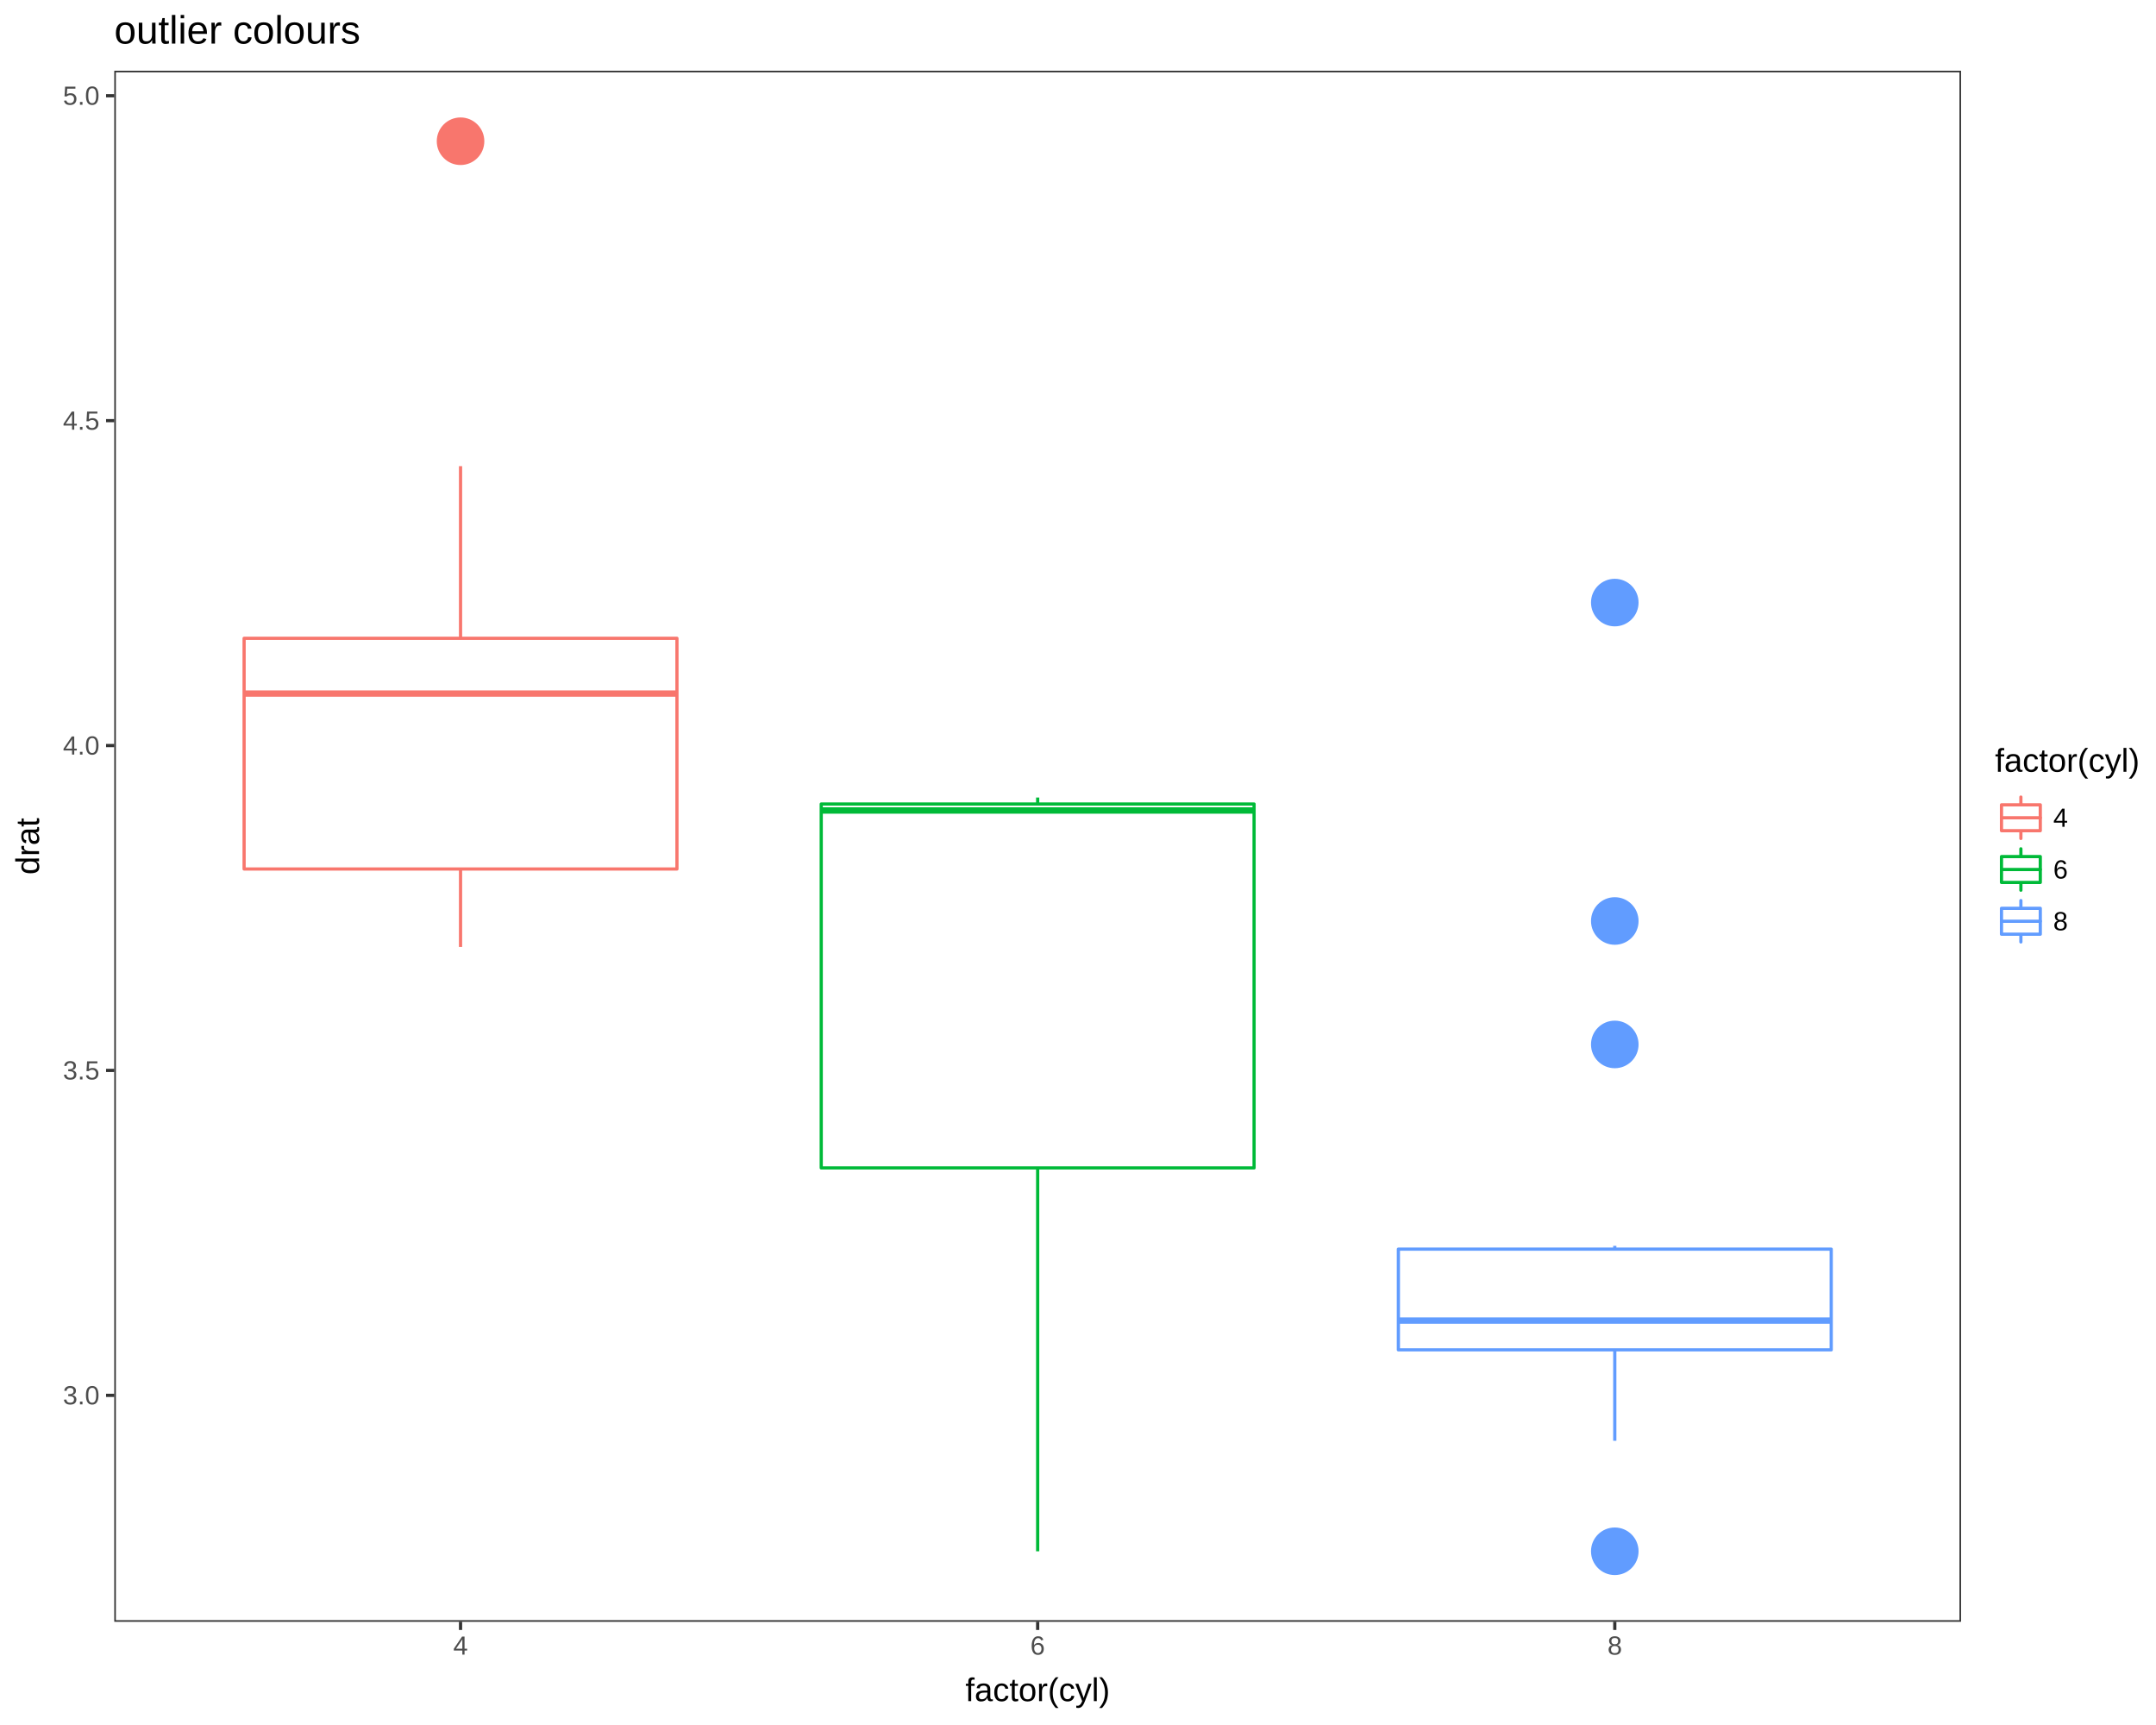
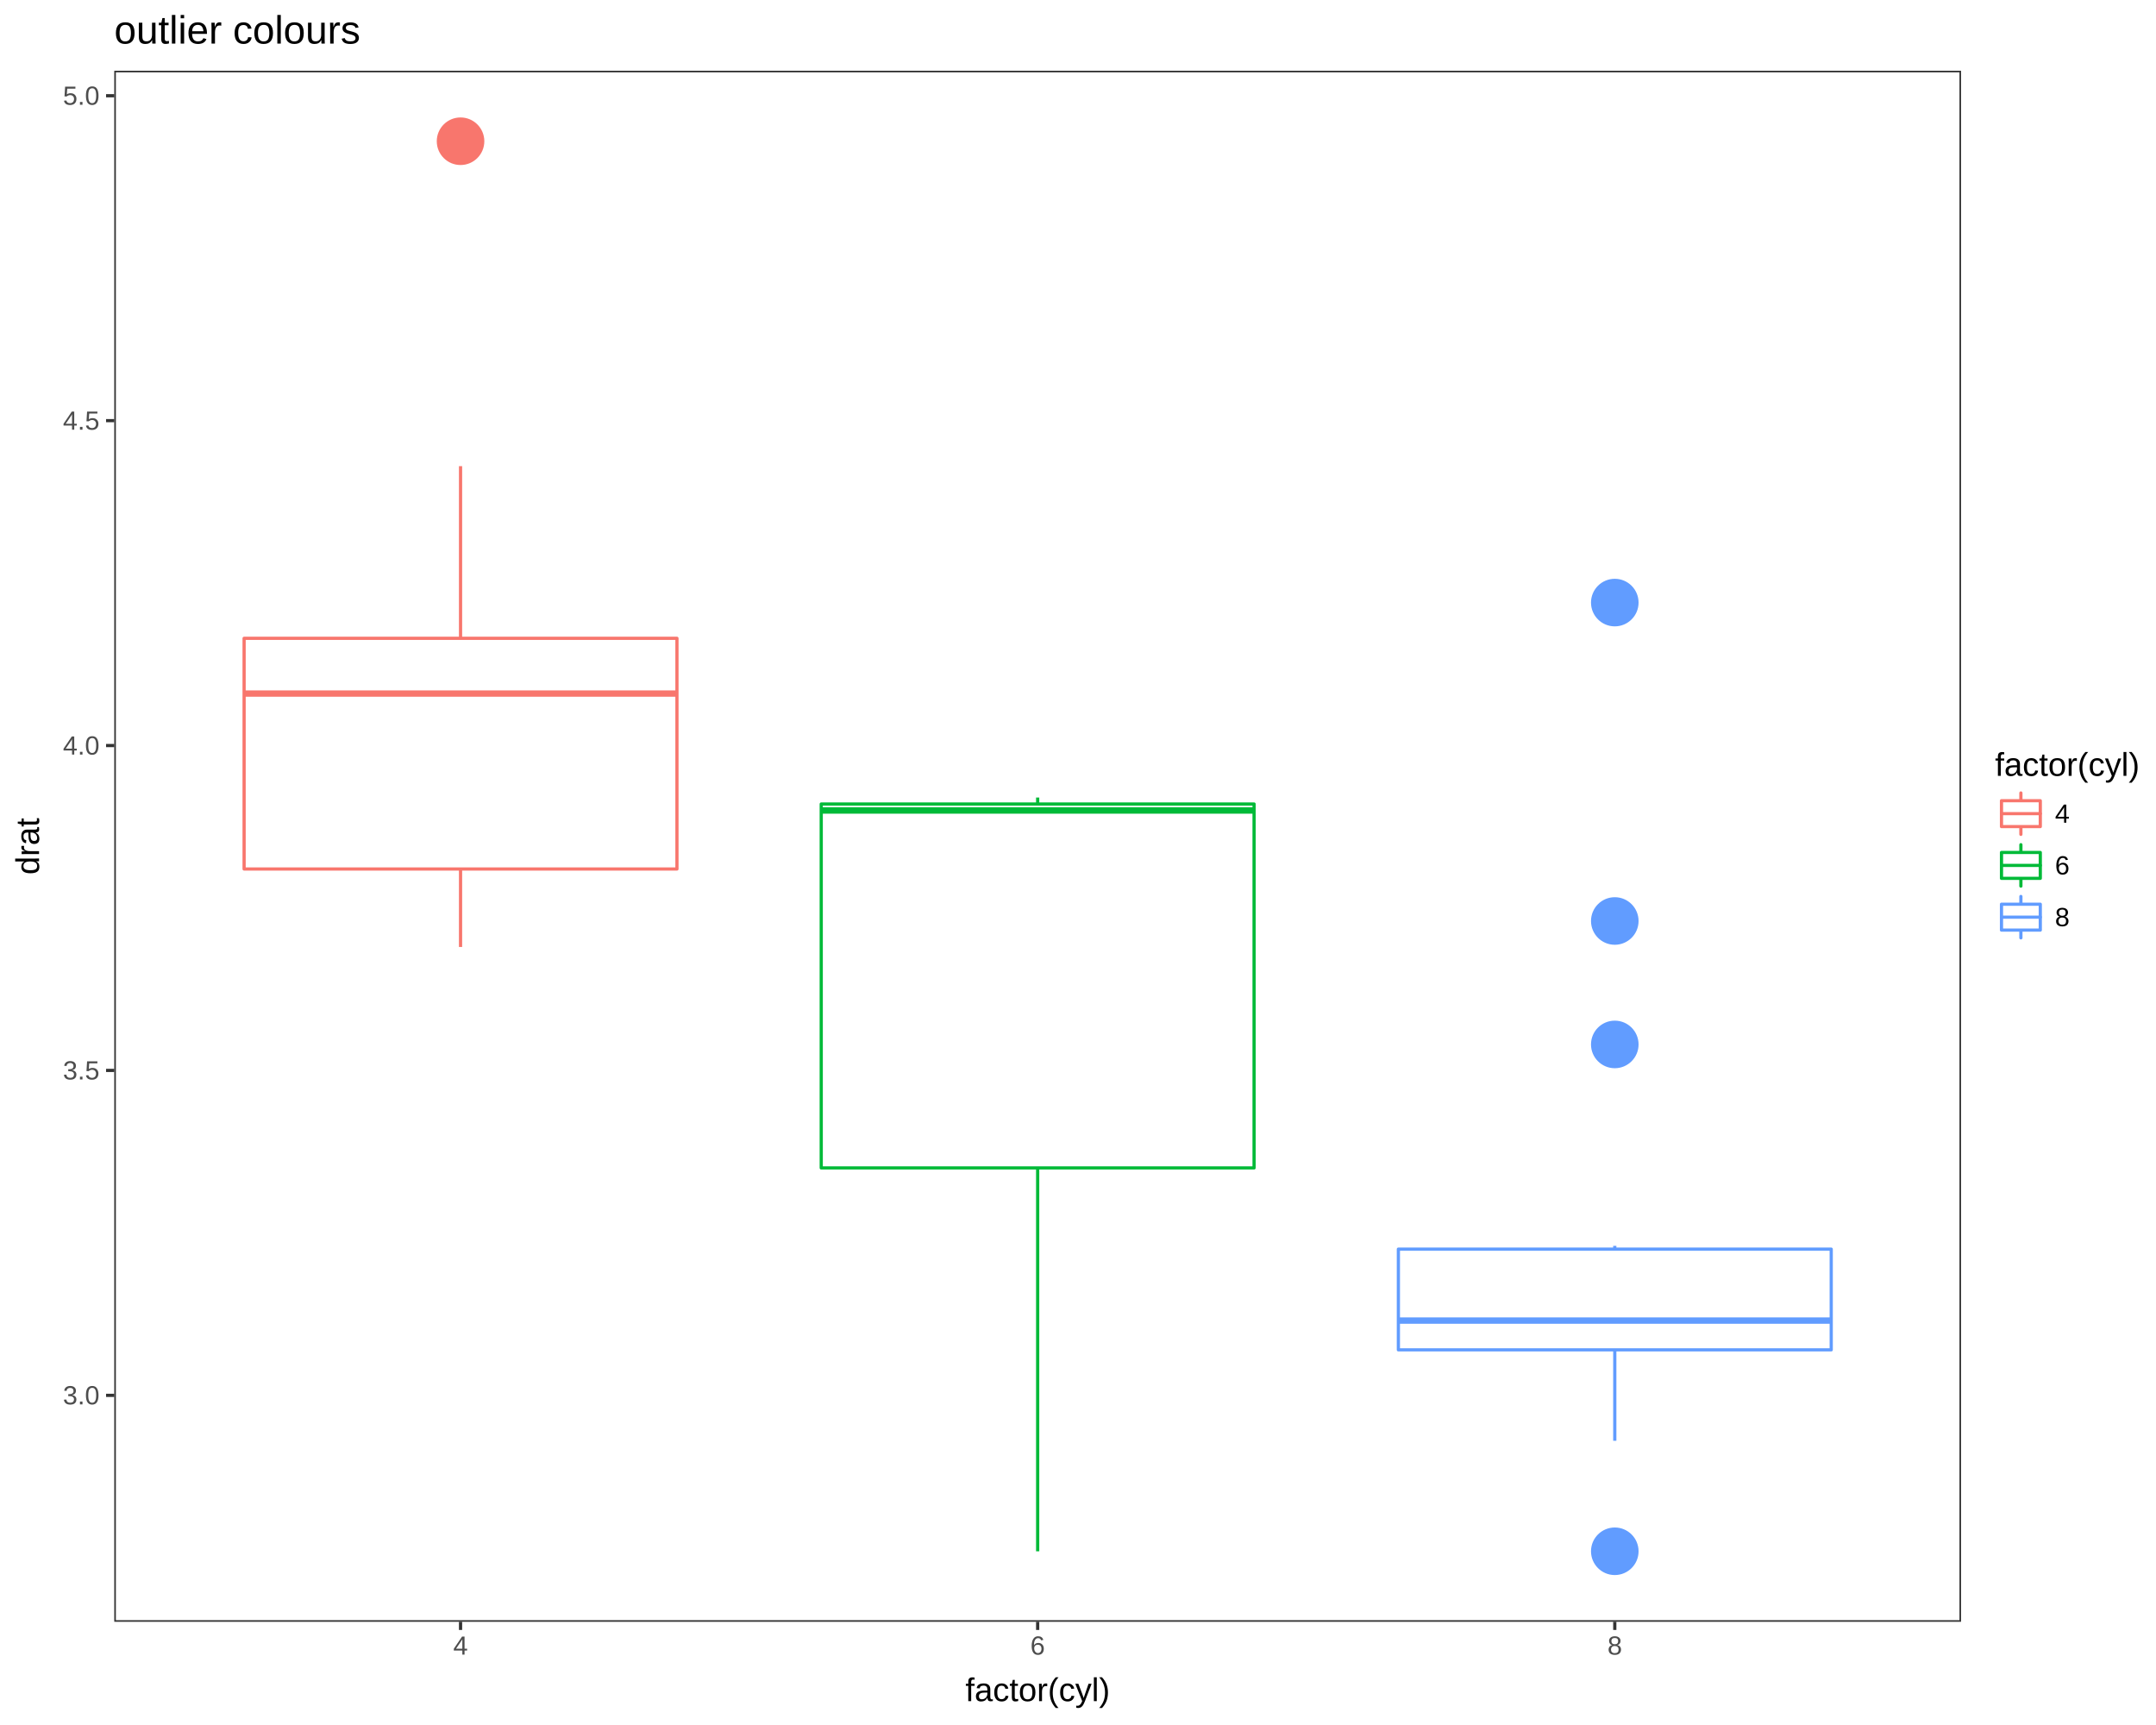
<svg xmlns="http://www.w3.org/2000/svg" viewBox="0 0 720.00 576.00">
  <defs>
    <style type="text/css">
    line, polyline, polygon, path, rect, circle {
      fill: none;
      stroke: #000000;
      stroke-linecap: round;
      stroke-linejoin: round;
      stroke-miterlimit: 10.00;
    }
  </style>
  </defs>
  <rect width="100%" height="100%" style="stroke: none; fill: #FFFFFF;" />
  <rect x="0.00" y="0.00" width="720.00" height="576.00" style="stroke-width: 1.07; stroke: #FFFFFF; fill: #FFFFFF;" />
  <defs>
    <clipPath id="cpMzguMTZ8NjU0LjkwfDU0MS41M3wyMy42Mg==">
      <rect x="38.16" y="23.62" width="616.74" height="517.91" />
    </clipPath>
  </defs>
  <rect x="38.16" y="23.62" width="616.74" height="517.91" style="stroke-width: 1.07; stroke: none; fill: #FFFFFF;" clip-path="url(#cpMzguMTZ8NjU0LjkwfDU0MS41M3wyMy42Mg==)" />
  <circle cx="153.80" cy="47.16" r="5.69pt" style="stroke-width: 0.71; stroke: #F8766D; fill: #F8766D;" clip-path="url(#cpMzguMTZ8NjU0LjkwfDU0MS41M3wyMy42Mg==)" />
  <line x1="153.80" y1="213.14" x2="153.80" y2="155.65" style="stroke-width: 1.07; stroke: #F8766D; stroke-linecap: butt;" clip-path="url(#cpMzguMTZ8NjU0LjkwfDU0MS41M3wyMy42Mg==)" />
  <line x1="153.80" y1="290.17" x2="153.80" y2="316.21" style="stroke-width: 1.07; stroke: #F8766D; stroke-linecap: butt;" clip-path="url(#cpMzguMTZ8NjU0LjkwfDU0MS41M3wyMy42Mg==)" />
  <polygon points="81.52,213.14 81.52,290.17 226.07,290.17 226.07,213.14 81.52,213.14 " style="stroke-width: 1.07; stroke: #F8766D; fill: #FFFFFF;" clip-path="url(#cpMzguMTZ8NjU0LjkwfDU0MS41M3wyMy42Mg==)" />
  <line x1="81.52" y1="231.59" x2="226.07" y2="231.59" style="stroke-width: 2.13; stroke: #F8766D; stroke-linecap: butt;" clip-path="url(#cpMzguMTZ8NjU0LjkwfDU0MS41M3wyMy42Mg==)" />
  <line x1="346.53" y1="268.47" x2="346.53" y2="266.30" style="stroke-width: 1.07; stroke: #00BA38; stroke-linecap: butt;" clip-path="url(#cpMzguMTZ8NjU0LjkwfDU0MS41M3wyMy42Mg==)" />
  <line x1="346.53" y1="389.98" x2="346.53" y2="517.99" style="stroke-width: 1.07; stroke: #00BA38; stroke-linecap: butt;" clip-path="url(#cpMzguMTZ8NjU0LjkwfDU0MS41M3wyMy42Mg==)" />
  <polygon points="274.25,268.47 274.25,389.98 418.80,389.98 418.80,268.47 274.25,268.47 " style="stroke-width: 1.07; stroke: #00BA38; fill: #FFFFFF;" clip-path="url(#cpMzguMTZ8NjU0LjkwfDU0MS41M3wyMy42Mg==)" />
  <line x1="274.25" y1="270.64" x2="418.80" y2="270.64" style="stroke-width: 2.13; stroke: #00BA38; stroke-linecap: butt;" clip-path="url(#cpMzguMTZ8NjU0LjkwfDU0MS41M3wyMy42Mg==)" />
  <circle cx="539.26" cy="517.99" r="5.69pt" style="stroke-width: 0.71; stroke: #619CFF; fill: #619CFF;" clip-path="url(#cpMzguMTZ8NjU0LjkwfDU0MS41M3wyMy42Mg==)" />
  <circle cx="539.26" cy="307.53" r="5.69pt" style="stroke-width: 0.71; stroke: #619CFF; fill: #619CFF;" clip-path="url(#cpMzguMTZ8NjU0LjkwfDU0MS41M3wyMy42Mg==)" />
  <circle cx="539.26" cy="201.21" r="5.69pt" style="stroke-width: 0.71; stroke: #619CFF; fill: #619CFF;" clip-path="url(#cpMzguMTZ8NjU0LjkwfDU0MS41M3wyMy42Mg==)" />
  <circle cx="539.26" cy="348.75" r="5.69pt" style="stroke-width: 0.71; stroke: #619CFF; fill: #619CFF;" clip-path="url(#cpMzguMTZ8NjU0LjkwfDU0MS41M3wyMy42Mg==)" />
  <line x1="539.26" y1="417.10" x2="539.26" y2="416.01" style="stroke-width: 1.07; stroke: #619CFF; stroke-linecap: butt;" clip-path="url(#cpMzguMTZ8NjU0LjkwfDU0MS41M3wyMy42Mg==)" />
  <line x1="539.26" y1="450.73" x2="539.26" y2="481.10" style="stroke-width: 1.07; stroke: #619CFF; stroke-linecap: butt;" clip-path="url(#cpMzguMTZ8NjU0LjkwfDU0MS41M3wyMy42Mg==)" />
  <polygon points="466.99,417.10 466.99,450.73 611.54,450.73 611.54,417.10 466.99,417.10 " style="stroke-width: 1.07; stroke: #619CFF; fill: #FFFFFF;" clip-path="url(#cpMzguMTZ8NjU0LjkwfDU0MS41M3wyMy42Mg==)" />
  <line x1="466.99" y1="440.96" x2="611.54" y2="440.96" style="stroke-width: 2.13; stroke: #619CFF; stroke-linecap: butt;" clip-path="url(#cpMzguMTZ8NjU0LjkwfDU0MS41M3wyMy42Mg==)" />
  <rect x="38.16" y="23.62" width="616.74" height="517.91" style="stroke-width: 1.07; stroke: #333333;" clip-path="url(#cpMzguMTZ8NjU0LjkwfDU0MS41M3wyMy42Mg==)" />
  <defs>
    <clipPath id="cpMC4wMHw3MjAuMDB8NTc2LjAwfDAuMDA=">
      <rect x="0.00" y="0.00" width="720.00" height="576.00" />
    </clipPath>
  </defs>
  <g clip-path="url(#cpMC4wMHw3MjAuMDB8NTc2LjAwfDAuMDA=)">
    <text x="21.01" y="468.94" style="font-size: 8.80px; fill: #4D4D4D; font-family: Liberation Sans;" textLength="12.22px" lengthAdjust="spacingAndGlyphs">3.0</text>
  </g>
  <g clip-path="url(#cpMC4wMHw3MjAuMDB8NTc2LjAwfDAuMDA=)">
    <text x="21.01" y="360.45" style="font-size: 8.80px; fill: #4D4D4D; font-family: Liberation Sans;" textLength="12.22px" lengthAdjust="spacingAndGlyphs">3.5</text>
  </g>
  <g clip-path="url(#cpMC4wMHw3MjAuMDB8NTc2LjAwfDAuMDA=)">
    <text x="21.01" y="251.97" style="font-size: 8.80px; fill: #4D4D4D; font-family: Liberation Sans;" textLength="12.22px" lengthAdjust="spacingAndGlyphs">4.0</text>
  </g>
  <g clip-path="url(#cpMC4wMHw3MjAuMDB8NTc2LjAwfDAuMDA=)">
    <text x="21.01" y="143.48" style="font-size: 8.80px; fill: #4D4D4D; font-family: Liberation Sans;" textLength="12.22px" lengthAdjust="spacingAndGlyphs">4.5</text>
  </g>
  <g clip-path="url(#cpMC4wMHw3MjAuMDB8NTc2LjAwfDAuMDA=)">
    <text x="21.01" y="34.99" style="font-size: 8.80px; fill: #4D4D4D; font-family: Liberation Sans;" textLength="12.22px" lengthAdjust="spacingAndGlyphs">5.0</text>
  </g>
  <polyline points="35.42,465.92 38.16,465.92 " style="stroke-width: 1.07; stroke: #333333; stroke-linecap: butt;" clip-path="url(#cpMC4wMHw3MjAuMDB8NTc2LjAwfDAuMDA=)" />
  <polyline points="35.42,357.43 38.16,357.43 " style="stroke-width: 1.07; stroke: #333333; stroke-linecap: butt;" clip-path="url(#cpMC4wMHw3MjAuMDB8NTc2LjAwfDAuMDA=)" />
  <polyline points="35.42,248.94 38.16,248.94 " style="stroke-width: 1.07; stroke: #333333; stroke-linecap: butt;" clip-path="url(#cpMC4wMHw3MjAuMDB8NTc2LjAwfDAuMDA=)" />
  <polyline points="35.42,140.46 38.16,140.46 " style="stroke-width: 1.07; stroke: #333333; stroke-linecap: butt;" clip-path="url(#cpMC4wMHw3MjAuMDB8NTc2LjAwfDAuMDA=)" />
  <polyline points="35.42,31.97 38.16,31.97 " style="stroke-width: 1.07; stroke: #333333; stroke-linecap: butt;" clip-path="url(#cpMC4wMHw3MjAuMDB8NTc2LjAwfDAuMDA=)" />
  <polyline points="153.80,544.27 153.80,541.53 " style="stroke-width: 1.07; stroke: #333333; stroke-linecap: butt;" clip-path="url(#cpMC4wMHw3MjAuMDB8NTc2LjAwfDAuMDA=)" />
  <polyline points="346.53,544.27 346.53,541.53 " style="stroke-width: 1.07; stroke: #333333; stroke-linecap: butt;" clip-path="url(#cpMC4wMHw3MjAuMDB8NTc2LjAwfDAuMDA=)" />
  <polyline points="539.26,544.27 539.26,541.53 " style="stroke-width: 1.07; stroke: #333333; stroke-linecap: butt;" clip-path="url(#cpMC4wMHw3MjAuMDB8NTc2LjAwfDAuMDA=)" />
  <g clip-path="url(#cpMC4wMHw3MjAuMDB8NTc2LjAwfDAuMDA=)">
    <text x="151.35" y="552.51" style="font-size: 8.80px; fill: #4D4D4D; font-family: Liberation Sans;" textLength="4.89px" lengthAdjust="spacingAndGlyphs">4</text>
  </g>
  <g clip-path="url(#cpMC4wMHw3MjAuMDB8NTc2LjAwfDAuMDA=)">
    <text x="344.08" y="552.51" style="font-size: 8.80px; fill: #4D4D4D; font-family: Liberation Sans;" textLength="4.89px" lengthAdjust="spacingAndGlyphs">6</text>
  </g>
  <g clip-path="url(#cpMC4wMHw3MjAuMDB8NTc2LjAwfDAuMDA=)">
    <text x="536.82" y="552.51" style="font-size: 8.80px; fill: #4D4D4D; font-family: Liberation Sans;" textLength="4.89px" lengthAdjust="spacingAndGlyphs">8</text>
  </g>
  <g clip-path="url(#cpMC4wMHw3MjAuMDB8NTc2LjAwfDAuMDA=)">
    <text x="322.39" y="568.04" style="font-size: 11.00px; font-family: Liberation Sans;" textLength="48.28px" lengthAdjust="spacingAndGlyphs">factor(cyl)</text>
  </g>
  <g clip-path="url(#cpMC4wMHw3MjAuMDB8NTc2LjAwfDAuMDA=)">
    <text transform="translate(13.04,292.06) rotate(-90)" style="font-size: 11.00px; font-family: Liberation Sans;" textLength="18.97px" lengthAdjust="spacingAndGlyphs">drat</text>
  </g>
-   <rect x="666.24" y="248.89" width="48.28" height="67.37" style="stroke-width: 1.07; stroke: none; fill: #FFFFFF;" clip-path="url(#cpMC4wMHw3MjAuMDB8NTc2LjAwfDAuMDA=)" />
+   <rect x="666.24" y="250.26" width="48.28" height="64.63" style="stroke-width: 1.07; stroke: none; fill: #FFFFFF;" clip-path="url(#cpMC4wMHw3MjAuMDB8NTc2LjAwfDAuMDA=)" />
  <g clip-path="url(#cpMC4wMHw3MjAuMDB8NTc2LjAwfDAuMDA=)">
-     <text x="666.24" y="257.70" style="font-size: 11.00px; font-family: Liberation Sans;" textLength="48.28px" lengthAdjust="spacingAndGlyphs">factor(cyl)</text>
+     <text x="666.24" y="259.07" style="font-size: 11.00px; font-family: Liberation Sans;" textLength="48.28px" lengthAdjust="spacingAndGlyphs">factor(cyl)</text>
  </g>
-   <rect x="666.24" y="264.42" width="17.28" height="17.28" style="stroke-width: 1.07; stroke: none; fill: #FFFFFF;" clip-path="url(#cpMC4wMHw3MjAuMDB8NTc2LjAwfDAuMDA=)" />
-   <polyline points="674.88,279.97 674.88,277.38 " style="stroke-width: 1.07; stroke: #F8766D;" clip-path="url(#cpMC4wMHw3MjAuMDB8NTc2LjAwfDAuMDA=)" />
-   <polyline points="674.88,268.74 674.88,266.15 " style="stroke-width: 1.07; stroke: #F8766D;" clip-path="url(#cpMC4wMHw3MjAuMDB8NTc2LjAwfDAuMDA=)" />
-   <rect x="668.40" y="268.74" width="12.96" height="8.64" style="stroke-width: 1.07; stroke: #F8766D; fill: #FFFFFF;" clip-path="url(#cpMC4wMHw3MjAuMDB8NTc2LjAwfDAuMDA=)" />
-   <polyline points="668.40,273.06 681.36,273.06 " style="stroke-width: 1.07; stroke: #F8766D;" clip-path="url(#cpMC4wMHw3MjAuMDB8NTc2LjAwfDAuMDA=)" />
-   <rect x="666.24" y="281.70" width="17.28" height="17.28" style="stroke-width: 1.07; stroke: none; fill: #FFFFFF;" clip-path="url(#cpMC4wMHw3MjAuMDB8NTc2LjAwfDAuMDA=)" />
-   <polyline points="674.88,297.25 674.88,294.66 " style="stroke-width: 1.07; stroke: #00BA38;" clip-path="url(#cpMC4wMHw3MjAuMDB8NTc2LjAwfDAuMDA=)" />
-   <polyline points="674.88,286.02 674.88,283.43 " style="stroke-width: 1.07; stroke: #00BA38;" clip-path="url(#cpMC4wMHw3MjAuMDB8NTc2LjAwfDAuMDA=)" />
-   <rect x="668.40" y="286.02" width="12.96" height="8.64" style="stroke-width: 1.07; stroke: #00BA38; fill: #FFFFFF;" clip-path="url(#cpMC4wMHw3MjAuMDB8NTc2LjAwfDAuMDA=)" />
-   <polyline points="668.40,290.34 681.36,290.34 " style="stroke-width: 1.07; stroke: #00BA38;" clip-path="url(#cpMC4wMHw3MjAuMDB8NTc2LjAwfDAuMDA=)" />
-   <rect x="666.24" y="298.98" width="17.28" height="17.28" style="stroke-width: 1.07; stroke: none; fill: #FFFFFF;" clip-path="url(#cpMC4wMHw3MjAuMDB8NTc2LjAwfDAuMDA=)" />
-   <polyline points="674.88,314.53 674.88,311.94 " style="stroke-width: 1.07; stroke: #619CFF;" clip-path="url(#cpMC4wMHw3MjAuMDB8NTc2LjAwfDAuMDA=)" />
-   <polyline points="674.88,303.30 674.88,300.71 " style="stroke-width: 1.07; stroke: #619CFF;" clip-path="url(#cpMC4wMHw3MjAuMDB8NTc2LjAwfDAuMDA=)" />
-   <rect x="668.40" y="303.30" width="12.96" height="8.64" style="stroke-width: 1.07; stroke: #619CFF; fill: #FFFFFF;" clip-path="url(#cpMC4wMHw3MjAuMDB8NTc2LjAwfDAuMDA=)" />
-   <polyline points="668.40,307.62 681.36,307.62 " style="stroke-width: 1.07; stroke: #619CFF;" clip-path="url(#cpMC4wMHw3MjAuMDB8NTc2LjAwfDAuMDA=)" />
+   <rect x="666.24" y="263.05" width="17.28" height="17.28" style="stroke-width: 1.07; stroke: none; fill: #FFFFFF;" clip-path="url(#cpMC4wMHw3MjAuMDB8NTc2LjAwfDAuMDA=)" />
+   <polyline points="674.88,278.60 674.88,276.01 " style="stroke-width: 1.07; stroke: #F8766D;" clip-path="url(#cpMC4wMHw3MjAuMDB8NTc2LjAwfDAuMDA=)" />
+   <polyline points="674.88,267.37 674.88,264.78 " style="stroke-width: 1.07; stroke: #F8766D;" clip-path="url(#cpMC4wMHw3MjAuMDB8NTc2LjAwfDAuMDA=)" />
+   <rect x="668.40" y="267.37" width="12.96" height="8.64" style="stroke-width: 1.07; stroke: #F8766D; fill: #FFFFFF;" clip-path="url(#cpMC4wMHw3MjAuMDB8NTc2LjAwfDAuMDA=)" />
+   <polyline points="668.40,271.69 681.36,271.69 " style="stroke-width: 1.07; stroke: #F8766D;" clip-path="url(#cpMC4wMHw3MjAuMDB8NTc2LjAwfDAuMDA=)" />
+   <rect x="666.24" y="280.33" width="17.28" height="17.28" style="stroke-width: 1.07; stroke: none; fill: #FFFFFF;" clip-path="url(#cpMC4wMHw3MjAuMDB8NTc2LjAwfDAuMDA=)" />
+   <polyline points="674.88,295.88 674.88,293.29 " style="stroke-width: 1.07; stroke: #00BA38;" clip-path="url(#cpMC4wMHw3MjAuMDB8NTc2LjAwfDAuMDA=)" />
+   <polyline points="674.88,284.65 674.88,282.06 " style="stroke-width: 1.07; stroke: #00BA38;" clip-path="url(#cpMC4wMHw3MjAuMDB8NTc2LjAwfDAuMDA=)" />
+   <rect x="668.40" y="284.65" width="12.96" height="8.64" style="stroke-width: 1.07; stroke: #00BA38; fill: #FFFFFF;" clip-path="url(#cpMC4wMHw3MjAuMDB8NTc2LjAwfDAuMDA=)" />
+   <polyline points="668.40,288.97 681.36,288.97 " style="stroke-width: 1.07; stroke: #00BA38;" clip-path="url(#cpMC4wMHw3MjAuMDB8NTc2LjAwfDAuMDA=)" />
+   <rect x="666.24" y="297.61" width="17.28" height="17.28" style="stroke-width: 1.07; stroke: none; fill: #FFFFFF;" clip-path="url(#cpMC4wMHw3MjAuMDB8NTc2LjAwfDAuMDA=)" />
+   <polyline points="674.88,313.16 674.88,310.57 " style="stroke-width: 1.07; stroke: #619CFF;" clip-path="url(#cpMC4wMHw3MjAuMDB8NTc2LjAwfDAuMDA=)" />
+   <polyline points="674.88,301.93 674.88,299.34 " style="stroke-width: 1.07; stroke: #619CFF;" clip-path="url(#cpMC4wMHw3MjAuMDB8NTc2LjAwfDAuMDA=)" />
+   <rect x="668.40" y="301.93" width="12.96" height="8.64" style="stroke-width: 1.07; stroke: #619CFF; fill: #FFFFFF;" clip-path="url(#cpMC4wMHw3MjAuMDB8NTc2LjAwfDAuMDA=)" />
+   <polyline points="668.40,306.25 681.36,306.25 " style="stroke-width: 1.07; stroke: #619CFF;" clip-path="url(#cpMC4wMHw3MjAuMDB8NTc2LjAwfDAuMDA=)" />
  <g clip-path="url(#cpMC4wMHw3MjAuMDB8NTc2LjAwfDAuMDA=)">
-     <text x="685.68" y="276.08" style="font-size: 8.80px; font-family: Liberation Sans;" textLength="4.89px" lengthAdjust="spacingAndGlyphs">4</text>
+     <text x="686.26" y="274.71" style="font-size: 8.80px; font-family: Liberation Sans;" textLength="4.89px" lengthAdjust="spacingAndGlyphs">4</text>
  </g>
  <g clip-path="url(#cpMC4wMHw3MjAuMDB8NTc2LjAwfDAuMDA=)">
-     <text x="685.68" y="293.36" style="font-size: 8.80px; font-family: Liberation Sans;" textLength="4.89px" lengthAdjust="spacingAndGlyphs">6</text>
+     <text x="686.26" y="291.99" style="font-size: 8.80px; font-family: Liberation Sans;" textLength="4.89px" lengthAdjust="spacingAndGlyphs">6</text>
  </g>
  <g clip-path="url(#cpMC4wMHw3MjAuMDB8NTc2LjAwfDAuMDA=)">
-     <text x="685.68" y="310.64" style="font-size: 8.80px; font-family: Liberation Sans;" textLength="4.89px" lengthAdjust="spacingAndGlyphs">8</text>
+     <text x="686.26" y="309.27" style="font-size: 8.80px; font-family: Liberation Sans;" textLength="4.89px" lengthAdjust="spacingAndGlyphs">8</text>
  </g>
  <g clip-path="url(#cpMC4wMHw3MjAuMDB8NTc2LjAwfDAuMDA=)">
    <text x="38.16" y="14.56" style="font-size: 13.20px; font-family: Liberation Sans;" textLength="82.06px" lengthAdjust="spacingAndGlyphs">outlier colours</text>
  </g>
</svg>
